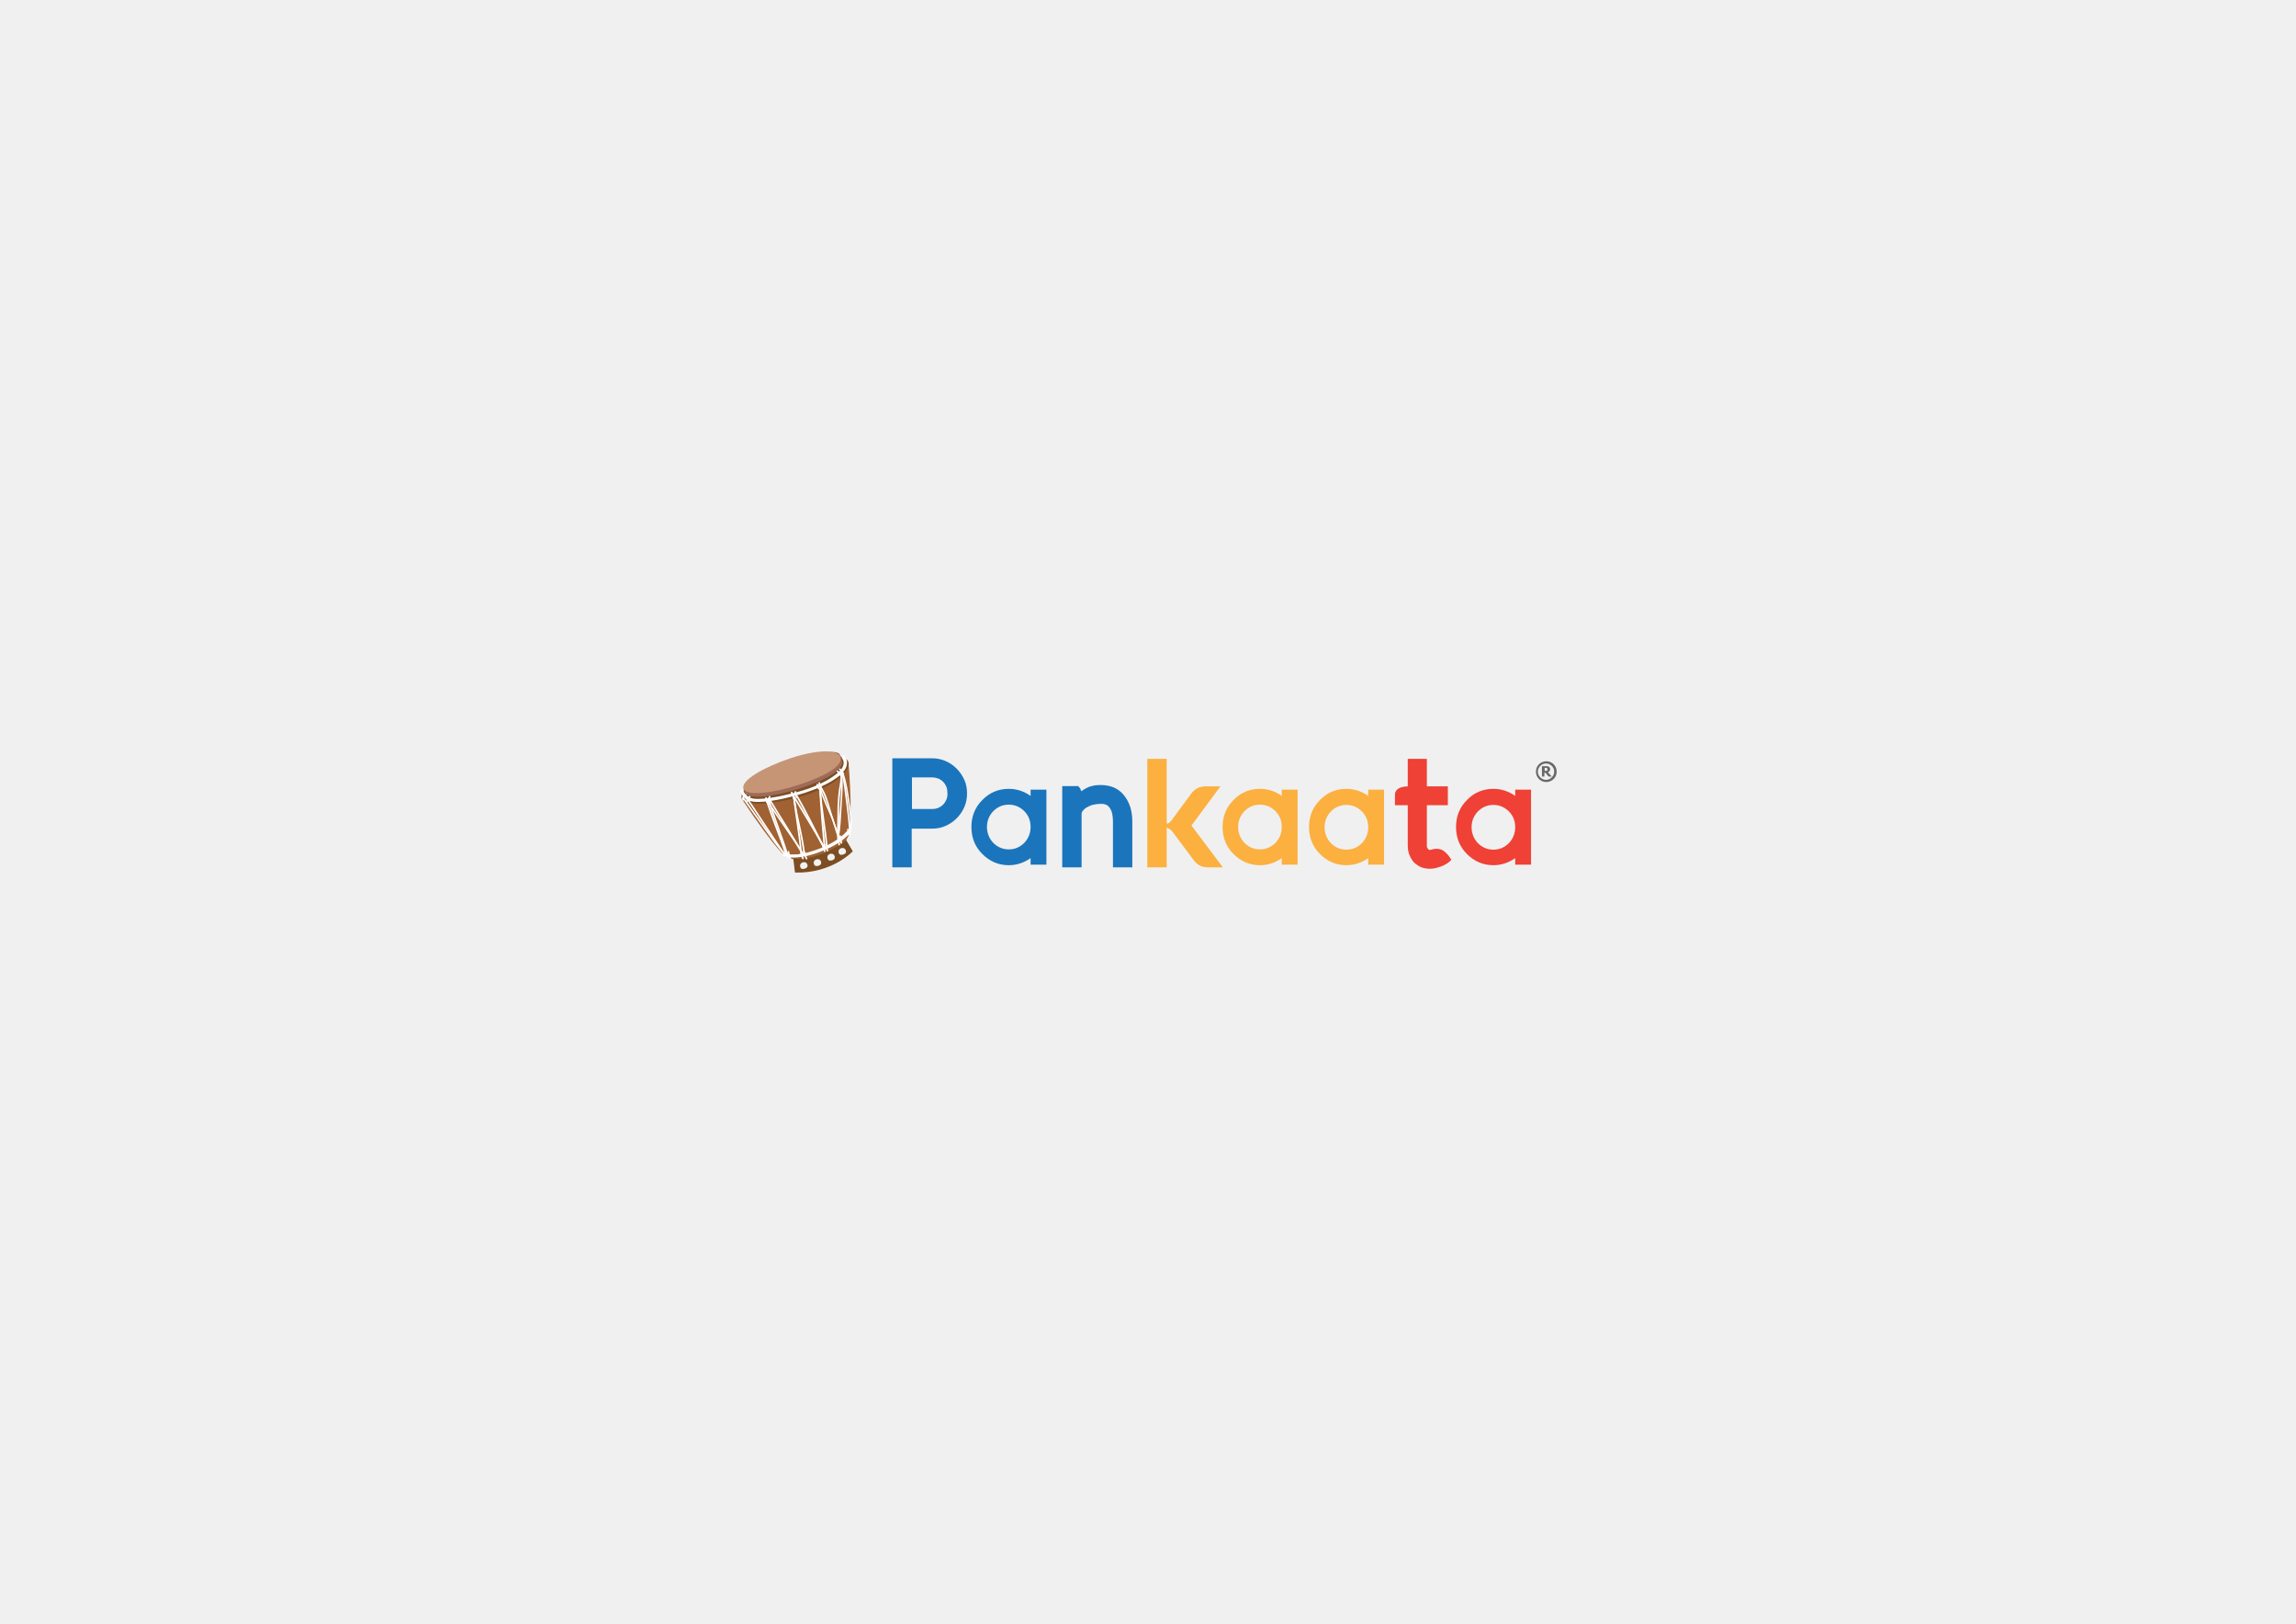
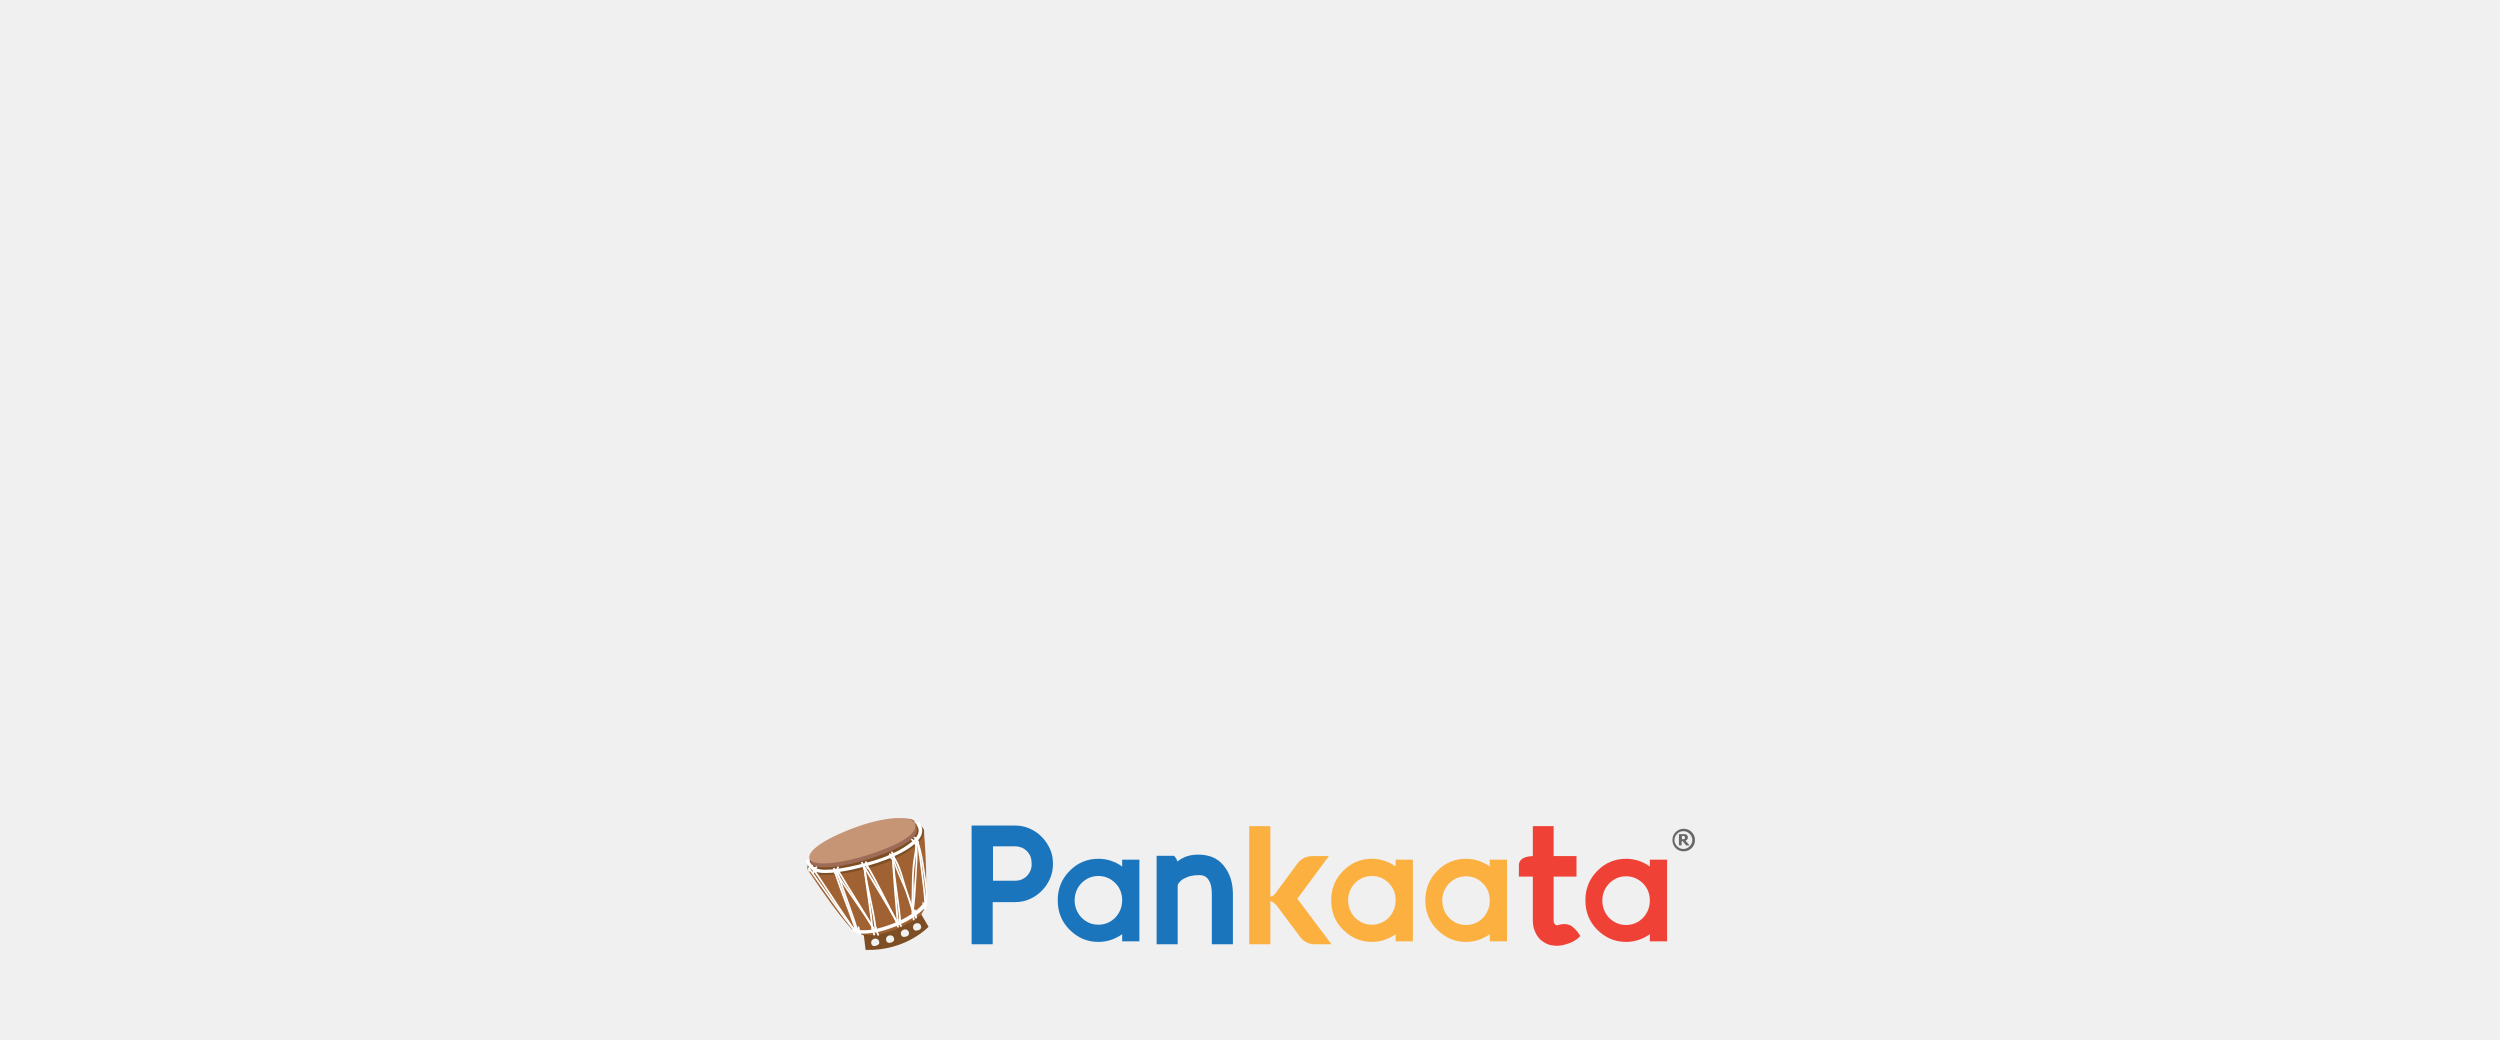
- <svg xmlns="http://www.w3.org/2000/svg" version="1.1" id="Layer_1" x="0px" y="0px" viewBox="0 0 841.9 595.3" style="enable-background:new 0 0 841.9 595.3;" xml:space="preserve">
+ <svg xmlns="http://www.w3.org/2000/svg" version="1.1" id="Layer_1" x="0px" y="0px" viewBox="0 0 841.9 350" style="enable-background:new 0 0 841.9 595.3;" xml:space="preserve">
  <style type="text/css">
	.st0{opacity:0.9;fill:#58595B;}
	.st1{fill:#1B75BC;}
	.st2{fill:#FBB040;}
	.st3{fill:#EF4136;}
	.st4{fill:#7D4E24;}
	.st5{fill:#6D4220;}
	.st6{fill:#A06232;}
	.st7{fill:#9E6B57;}
	.st8{fill:#C59575;}
	.st9{fill:#FFFFFF;}
	.st10{fill:#F1F2F2;}
</style>
  <g>
    <g>
      <path class="st0" d="M570.8,282.9c0,1.1-0.4,2-1.1,2.7c-0.7,0.7-1.7,1.1-2.7,1.1c-1.1,0-2-0.4-2.7-1.1c-0.7-0.7-1.1-1.7-1.1-2.7    c0-1.1,0.4-2,1.1-2.7c0.7-0.7,1.7-1.1,2.7-1.1c1.1,0,2,0.4,2.7,1.1C570.4,280.9,570.8,281.8,570.8,282.9 M569.9,282.9    c0-0.8-0.3-1.5-0.9-2.1c-0.6-0.6-1.3-0.9-2.1-0.9c-0.8,0-1.5,0.3-2.1,0.9c-0.6,0.6-0.9,1.3-0.9,2.1c0,0.8,0.3,1.5,0.9,2.1    c0.6,0.6,1.3,0.9,2.1,0.9c0.8,0,1.5-0.3,2.1-0.9C569.6,284.4,569.9,283.7,569.9,282.9z M569,284.7h-1.2l-1.1-1.4h-0.4v1.4h-0.9    v-3.8h1.4c0.3,0,0.5,0,0.6,0c0.2,0,0.3,0.1,0.5,0.2c0.2,0.1,0.3,0.2,0.4,0.4c0.1,0.1,0.1,0.3,0.1,0.5c0,0.3-0.1,0.5-0.2,0.7    c-0.2,0.2-0.3,0.3-0.6,0.4L569,284.7z M567.4,282c0-0.1,0-0.2,0-0.2c0-0.1-0.1-0.1-0.2-0.2c-0.1,0-0.1-0.1-0.2-0.1    c-0.1,0-0.2,0-0.3,0h-0.3v1.1h0.2c0.1,0,0.3,0,0.4,0c0.1,0,0.2-0.1,0.3-0.1c0.1,0,0.1-0.1,0.1-0.2    C567.4,282.2,567.4,282.1,567.4,282z" />
    </g>
    <path class="st1" d="M377.9,291.8c-2.4-1.7-5.1-2.6-8-2.6c-3.8,0-7.1,1.4-9.7,4.1c-2.7,2.7-4,6-4,9.9s1.3,7.2,4,9.9   c2.7,2.7,5.9,4.1,9.7,4.1c2.9,0,5.6-0.9,8-2.6v2.4h5.8v-27.5h-5.8V291.8z M375.6,309c-1.6,1.6-3.5,2.4-5.7,2.4   c-2.2,0-4.1-0.8-5.7-2.4c-1.5-1.6-2.3-3.6-2.3-5.8c0-2.3,0.8-4.2,2.3-5.8c1.6-1.6,3.5-2.4,5.7-2.4c2.2,0,4.1,0.8,5.7,2.4   c1.6,1.6,2.3,3.6,2.3,5.8C377.9,305.4,377.1,307.4,375.6,309z" />
    <path class="st2" d="M470,291.8c-2.4-1.7-5.1-2.6-8-2.6c-3.8,0-7.1,1.4-9.7,4.1c-2.7,2.7-4,6-4,9.9s1.3,7.2,4,9.9   c2.7,2.7,5.9,4.1,9.7,4.1c2.9,0,5.6-0.9,8-2.6v2.4h5.8v-27.5H470V291.8z M467.7,309c-1.6,1.6-3.5,2.4-5.7,2.4   c-2.2,0-4.1-0.8-5.7-2.4c-1.5-1.6-2.3-3.6-2.3-5.8c0-2.3,0.8-4.2,2.3-5.8c1.6-1.6,3.5-2.4,5.7-2.4c2.2,0,4.1,0.8,5.7,2.4   c1.6,1.6,2.3,3.6,2.3,5.8C470,305.4,469.2,307.4,467.7,309z" />
    <path class="st2" d="M501.7,291.8c-2.4-1.7-5.1-2.6-8-2.6c-3.8,0-7.1,1.4-9.7,4.1c-2.7,2.7-4,6-4,9.9s1.3,7.2,4,9.9   c2.7,2.7,5.9,4.1,9.7,4.1c2.9,0,5.6-0.9,8-2.6v2.4h5.8v-27.5h-5.8V291.8z M499.4,309.1c-1.6,1.6-3.5,2.4-5.7,2.4   c-2.2,0-4.1-0.8-5.7-2.4c-1.5-1.6-2.3-3.6-2.3-5.8c0-2.3,0.8-4.2,2.3-5.8c1.6-1.6,3.5-2.4,5.7-2.4c2.2,0,4.1,0.8,5.7,2.4   c1.6,1.6,2.3,3.6,2.3,5.8C501.7,305.5,500.9,307.5,499.4,309.1z" />
    <path class="st3" d="M555.6,289.5v2.3c-2.4-1.7-5.1-2.6-8-2.6c-3.8,0-7.1,1.4-9.7,4.1c-2.7,2.7-4,6-4,9.9s1.3,7.2,4,9.9   c2.7,2.7,5.9,4.1,9.7,4.1c2.9,0,5.6-0.9,8-2.6v2.4h5.8v-27.5H555.6z M553.3,309.1c-1.6,1.6-3.5,2.4-5.7,2.4c-2.2,0-4.1-0.8-5.7-2.4   c-1.5-1.6-2.3-3.6-2.3-5.8c0-2.3,0.8-4.2,2.3-5.8c1.6-1.6,3.5-2.4,5.7-2.4c2.2,0,4.1,0.8,5.7,2.4c1.6,1.6,2.3,3.6,2.3,5.8   C555.6,305.5,554.8,307.5,553.3,309.1z" />
    <path class="st1" d="M350.8,281.8c-1.2-1.2-2.5-2.1-4.1-2.8c-1.6-0.7-3.3-1-5-1h-14.5V318h7.1v-14.2h7.4c1.8,0,3.5-0.3,5-1   c1.6-0.7,2.9-1.6,4.1-2.8c1.2-1.2,2.1-2.5,2.8-4.1c0.7-1.6,1-3.3,1-5c0-1.8-0.3-3.5-1-5C352.9,284.4,352,283,350.8,281.8z    M347,293.2c-0.3,0.7-0.7,1.3-1.2,1.8c-0.5,0.5-1.1,0.9-1.8,1.2c-0.7,0.3-1.5,0.4-2.2,0.4h-7.4v-11.6h7.4c0.8,0,1.5,0.2,2.2,0.4   c0.7,0.3,1.3,0.7,1.8,1.2c0.5,0.5,0.9,1.1,1.2,1.8c0.3,0.7,0.4,1.5,0.4,2.2C347.5,291.7,347.3,292.5,347,293.2z" />
    <path class="st1" d="M412,291.4c-1-1.2-2.2-2.1-3.6-2.7c-2.2-0.9-4.8-1.1-7.3-0.7c-0.9,0.2-1.7,0.4-2.5,0.8   c-0.8,0.4-1.5,0.8-2.1,1.3c0,0,0,0,0,0c-0.1-0.3-0.2-0.6-0.3-0.8c-0.1-0.2-0.3-0.5-0.5-0.7l-0.3-0.4h-5.9V318h7.1l0-19.6   c0-0.5,0.2-0.9,0.6-1.3c0.4-0.5,0.9-0.9,1.5-1.2c0.7-0.4,1.4-0.7,2.3-0.9c0.9-0.2,1.8-0.3,2.8-0.3c1.5,0,2.5,0.5,3.2,1.6   c0.8,1.2,1.1,2.8,1.1,5V318h7.1v-16.8c0-2.1-0.3-3.9-0.8-5.5C413.8,294,413,292.6,412,291.4z" />
    <path class="st2" d="M436.8,302.7c0.1-0.1,0.1-0.1,0.2-0.2l10.5-14.2h-5.4c-1.2,0-2.2,0.2-3.1,0.7c-0.9,0.5-1.7,1.2-2.3,2.1l-7,9.5   l0,0c-0.2,0.3-0.4,0.5-0.6,0.7c-0.2,0.2-0.3,0.3-0.5,0.4c-0.1,0.1-0.2,0.1-0.3,0.2h-0.5v-23.7h-7.1V318h7.1v-14.7l0.1,0.1   c0.1,0.1,0.2,0.2,0.5,0.3c0.1,0,0.2,0.1,0.4,0.2c0.2,0.1,0.3,0.2,0.5,0.4c0.2,0.2,0.4,0.4,0.6,0.6l7.7,10.3   c0.6,0.9,1.4,1.6,2.3,2.1c0.9,0.5,2,0.7,3.1,0.7h5.4L437,302.8C436.9,302.8,436.9,302.7,436.8,302.7z" />
    <path class="st3" d="M529.3,311.9c-1.2-0.8-2.8-0.9-4.5-0.4l-0.5,0.1c-0.1,0-0.3,0-0.4-0.1c-0.1-0.1-0.2-0.2-0.3-0.3   c-0.1-0.2-0.2-0.3-0.3-0.5c-0.1-0.2-0.1-0.4-0.1-0.6v-14.9h7.7v-6.9h-7.7v-10.1h-7l0,0.9c0,2.1,0,4.1,0,4.4v4.8   c-3.8,0.1-4.7,1.7-4.7,3.1v3.8h4.7v14.9c0,1.2,0.2,2.3,0.6,3.3c0.4,1,0.9,1.9,1.6,2.7c0.7,0.7,1.6,1.3,2.6,1.8   c1,0.4,2.1,0.6,3.4,0.6c0.6,0,1.2-0.1,1.9-0.2c0.7-0.2,1.3-0.4,2-0.6c0.6-0.2,1.3-0.5,1.9-0.9c0.6-0.3,1.1-0.7,1.5-1.1l0.5-0.5   l-1.1-1.6C530.5,312.9,529.9,312.4,529.3,311.9z" />
    <g>
      <g>
        <path class="st4" d="M311.4,306.2l-1.4,1.3l2.7,4.6c0,0-7.6,8.2-21.2,7.8l-0.6-4.9l-2.6-1L311.4,306.2z" />
        <path class="st5" d="M308.8,309.1c0,0-3.1,2.2-17.7,6.2l0.8-0.6l2.3-3.6L308.8,309.1z" />
        <path class="st6" d="M311.1,279.4c0,0,2.4,26.2-1.1,28.8c-0.3,0.3-0.7,0.6-1.2,0.9c-4.2,2.9-13.2,7.6-20.5,5     c0,0-3.1-1.4-16.3-21.2C272,292.8,298.4,279.1,311.1,279.4z" />
        <path class="st4" d="M272,292.8c1,3.1,13.1,2,23.7-1.4c10.6-3.5,16.4-8.9,15.4-12c-1-3.1-10-4-23.2,0.3     C277.4,283.2,271,289.8,272,292.8z" />
        <path class="st7" d="M273.1,290.4c1,2.9,10.7,1.8,20.7-1.5c10-3.3,15.8-7,14.9-10c-0.2-0.5-0.6-2.4-1.1-2.7     c-2.6-1.5-9,0.4-17.2,3.1c-8.6,2.8-16.3,6.6-17.6,9.5C272.5,289.4,272.9,290,273.1,290.4z" />
        <path class="st8" d="M272.6,289.1c1,2.9,10.7,1.8,20.7-1.5c10-3.3,15.8-7,14.9-10c-1-2.9-8.3-2.9-18.4,0.4     C279.8,281.4,271.7,286.1,272.6,289.1z" />
        <g>
          <path class="st9" d="M309.6,277c4.4,6-7.2,10.9-11.2,12.5c-3.8,1.5-7.7,2.5-11.7,3.4c-2.9,0.6-5.8,1.1-8.8,1.1      c-2.2,0-4.5-0.4-5.7-2.4c-0.3-0.4-0.5-0.9-0.7-1.3c-0.3-0.7,0.7-1.2,1-0.5c1.1,2.5,2.9,3.1,5.4,3.1c2.7,0,5.4-0.5,8.1-1      c3.7-0.8,7.5-1.7,11.1-3c3.1-1.2,6.2-2.6,8.9-4.6c2-1.4,4.6-3.9,2.7-6.4C308.4,277.2,309.2,276.4,309.6,277L309.6,277z" />
        </g>
        <g>
          <path class="st9" d="M307.2,282.5c0.7,0.4,1.1,1.1,1.4,1.8c0.1,0.4-0.4,0.5-0.6,0.1c-0.2-0.6-0.6-1.1-1.2-1.5      C306.6,282.8,306.9,282.4,307.2,282.5L307.2,282.5z" />
        </g>
        <g>
          <path class="st9" d="M308.1,281.8c0.7,0.4,1.1,1.1,1.4,1.8c0.1,0.4-0.4,0.5-0.6,0.1c-0.2-0.6-0.6-1.1-1.2-1.5      C307.5,282.1,307.8,281.6,308.1,281.8L308.1,281.8z" />
        </g>
        <g>
          <path class="st9" d="M300.7,287c0.2,0.7,0.6,1.3,0.8,2c0.1,0.4-0.4,0.5-0.6,0.1c-0.2-0.7-0.6-1.3-0.8-2      C300,286.7,300.6,286.6,300.7,287L300.7,287z" />
        </g>
        <g>
          <path class="st9" d="M300,287.6c0.2,0.5,0.3,1,0.5,1.5c0.1,0.4-0.5,0.5-0.6,0.1c-0.2-0.5-0.3-1-0.5-1.5      C299.3,287.3,299.9,287.2,300,287.6L300,287.6z" />
        </g>
        <g>
          <path class="st9" d="M291.9,290.2c0.1,0.7,0.3,1.4,0.5,2.1c0.1,0.4-0.5,0.5-0.6,0.1c-0.2-0.7-0.4-1.4-0.5-2.1      C291.3,290,291.8,289.9,291.9,290.2L291.9,290.2z" />
        </g>
        <g>
          <path class="st9" d="M290.6,290.5c0.2,0.7,0.4,1.4,0.7,2c0.1,0.4-0.5,0.5-0.6,0.1c-0.2-0.7-0.4-1.4-0.7-2      C289.9,290.2,290.5,290.1,290.6,290.5L290.6,290.5z" />
        </g>
        <g>
          <path class="st9" d="M282.5,292.2c-0.4,0.6-0.4,1.1-0.1,1.8c0.2,0.3-0.3,0.6-0.5,0.3c-0.5-0.8-0.5-1.6,0.1-2.4      C282.2,291.6,282.7,291.9,282.5,292.2L282.5,292.2z" />
        </g>
        <g>
          <path class="st9" d="M281.2,292.5c0,0.5,0.2,1,0.3,1.5c0.1,0.4-0.5,0.5-0.6,0.1c-0.2-0.5-0.3-1.1-0.3-1.6      C280.6,292.1,281.2,292.2,281.2,292.5L281.2,292.5z" />
        </g>
        <g>
          <path class="st9" d="M275.1,292.3c-0.6,0.3-1,0.8-0.8,1.5c0.1,0.4-0.5,0.5-0.6,0.1c-0.3-1,0.2-1.6,1.1-2.1      C275.1,291.6,275.4,292.1,275.1,292.3L275.1,292.3z" />
        </g>
        <g>
          <path class="st9" d="M273.6,291.7c-0.6,0.3-1,0.8-0.8,1.5c0.1,0.4-0.5,0.5-0.6,0.1c-0.3-1,0.2-1.6,1.1-2.1      C273.7,291,273.9,291.6,273.6,291.7L273.6,291.7z" />
        </g>
        <g>
          <path class="st9" d="M312,305.1c-3.2,3.7-7.8,6-12.4,7.6c-2.2,0.8-4.6,1.4-7,1.6c-1.7,0.2-3.6,0.2-5.2-0.5      c-0.7-0.3-0.3-1.4,0.3-1.1c1.5,0.7,3.2,0.6,4.8,0.5c2.2-0.2,4.3-0.8,6.4-1.5c4.4-1.5,9-3.8,12.1-7.5      C311.7,303.7,312.5,304.5,312,305.1L312,305.1z" />
        </g>
        <g>
          <path class="st9" d="M308.4,306.5c0.1,0.8,0.3,1.6,0.4,2.5c0,0.4-0.5,0.5-0.6,0.1c-0.1-0.8-0.3-1.6-0.4-2.5      C307.8,306.2,308.4,306.1,308.4,306.5L308.4,306.5z" />
        </g>
        <g>
          <path class="st9" d="M307.6,307.3c0.2,0.8,0.3,1.6,0.4,2.4c0,0.4-0.6,0.3-0.6,0c-0.1-0.8-0.1-1.5-0.4-2.2      C306.9,307.1,307.5,307,307.6,307.3L307.6,307.3z" />
        </g>
        <g>
          <path class="st9" d="M302.1,310.1c0.2,0.6,0.4,1.2,0.6,1.9c0.1,0.4-0.5,0.5-0.6,0.1c-0.2-0.6-0.4-1.2-0.6-1.9      C301.4,309.8,302,309.7,302.1,310.1L302.1,310.1z" />
        </g>
        <g>
          <path class="st9" d="M303.1,309.6c0.1,0.8,0.3,1.5,0.6,2.2c0.1,0.4-0.5,0.5-0.6,0.1c-0.2-0.7-0.5-1.5-0.6-2.3      C302.5,309.3,303.1,309.2,303.1,309.6L303.1,309.6z" />
        </g>
        <g>
          <path class="st9" d="M295.2,312.2c0.1,0.9,0.4,1.7,0.8,2.5c0.2,0.3-0.3,0.6-0.5,0.3c-0.4-0.8-0.7-1.7-0.9-2.6      C294.5,311.9,295.1,311.8,295.2,312.2L295.2,312.2z" />
        </g>
        <g>
          <path class="st9" d="M294.1,312.5c0.1,0.8,0.3,1.5,0.6,2.2c0.1,0.4-0.5,0.5-0.6,0.1c-0.2-0.7-0.5-1.5-0.6-2.2      C293.5,312.3,294.1,312.1,294.1,312.5L294.1,312.5z" />
        </g>
        <g>
          <path class="st9" d="M289.4,312.2c0.1,0.8,0.3,1.6,0.6,2.4c0.1,0.4-0.5,0.5-0.6,0.1c-0.3-0.8-0.5-1.6-0.6-2.4      C288.8,312,289.3,311.8,289.4,312.2L289.4,312.2z" />
        </g>
        <g>
          <path class="st9" d="M288.4,312.3c0.2,0.7,0.5,1.4,0.8,2.1c0.1,0.4-0.4,0.5-0.6,0.1c-0.2-0.7-0.5-1.4-0.8-2.1      C287.7,312,288.2,311.9,288.4,312.3L288.4,312.3z" />
        </g>
        <g>
          <path class="st9" d="M308.8,283.4c0.5,4.1,0,8.4-0.2,12.5c-0.2,3.8-0.4,7.8-1,11.5c-0.1,0.4-0.6,0.3-0.6,0c0.6-3.6,0.7-7.3,1-11      c0.3-4.2,0.7-8.7,0.3-12.9C308.2,283.1,308.8,283,308.8,283.4L308.8,283.4z" />
        </g>
        <g>
          <path class="st9" d="M307.3,307.5c-1.1-3.3-2-6.6-3-9.9c-0.6-1.8-1.2-3.7-1.9-5.4c-0.5-1.3-1.1-2.7-2-3.8      c-0.2-0.3,0.2-0.7,0.4-0.4c2,2.5,2.9,6,3.8,9c1.1,3.5,2.1,7,3.2,10.5C308,307.7,307.4,307.8,307.3,307.5L307.3,307.5z" />
        </g>
        <g>
          <path class="st9" d="M301,289.1c0.4,7.1,1,14.1,1.6,21.2c0,0.4-0.5,0.5-0.6,0.1c-0.6-7.1-1.3-14.2-1.6-21.4      C300.4,288.7,300.9,288.8,301,289.1L301,289.1z" />
        </g>
        <g>
          <path class="st9" d="M291.2,291.6c3.8,6.3,7.8,12.5,11.2,19c0.2,0.3-0.3,0.6-0.5,0.3c-3.5-6.5-7.5-12.7-11.2-19      C290.5,291.5,291,291.3,291.2,291.6L291.2,291.6z" />
        </g>
        <g>
          <path class="st9" d="M291.4,292.2c0.9,6.9,2.1,13.8,2.7,20.8c0,0.4-0.5,0.5-0.6,0.1c-0.6-7-1.9-13.9-2.7-20.8      C290.8,292,291.3,291.8,291.4,292.2L291.4,292.2z" />
        </g>
        <g>
          <path class="st9" d="M309.3,283.8c0.7,3.4,1.1,6.8,1.5,10.2c0.4,3.5,0.9,7.1,1.1,10.6c0,0.4-0.6,0.3-0.6,0      c-0.2-3.6-0.6-7.2-1.1-10.8c-0.4-3.3-0.8-6.7-1.5-9.9C308.7,283.6,309.3,283.4,309.3,283.8L309.3,283.8z" />
        </g>
        <g>
          <path class="st9" d="M294.3,313.5c-4-6.9-8.4-13.6-12.5-20.5c-0.2-0.3,0.3-0.6,0.5-0.3c4.1,6.9,8.5,13.6,12.5,20.5      C295,313.5,294.5,313.8,294.3,313.5L294.3,313.5z" />
        </g>
        <g>
          <path class="st9" d="M282.1,293.1c2.2,6.8,4.8,13.5,7,20.3c0.1,0.4-0.5,0.5-0.6,0.1c-2.2-6.8-4.8-13.5-7-20.3      C281.4,292.9,282,292.8,282.1,293.1L282.1,293.1z" />
        </g>
        <g>
          <path class="st9" d="M273,292.7c2.5,3.6,5,7.1,7.6,10.7c2.5,3.4,4.8,7.1,7.9,10.1c0.3,0.3-0.2,0.7-0.4,0.4      c-3-3-5.4-6.7-7.9-10.1c-2.6-3.6-5.1-7.2-7.7-10.8C272.2,292.7,272.8,292.4,273,292.7L273,292.7z" />
        </g>
        <g>
          <path class="st9" d="M311.1,304c0.2,0.7,0.4,1.3,0.8,1.9c0.2,0.3-0.3,0.6-0.5,0.3c-0.3-0.7-0.6-1.4-0.8-2.1      C310.4,303.8,311,303.7,311.1,304L311.1,304z" />
        </g>
        <g>
          <path class="st9" d="M309.3,283.5c1.2,3.4,1.7,7,2.2,10.5c0.5,3.3,1,6.7,0.7,10c0,0.4-0.6,0.3-0.6,0c0.4-3.4-0.2-6.9-0.7-10.3      c-0.5-3.4-1-6.9-2.1-10.1C308.6,283.3,309.2,283.1,309.3,283.5L309.3,283.5z" />
        </g>
        <g>
          <path class="st9" d="M308.8,283.9c0.1,1.8-0.2,3.5-0.5,5.3c-0.3,2-0.5,4.1-0.6,6.1c-0.1,1.9,0.1,3.8,0,5.8      c-0.1,2.1-0.3,4.1,0,6.2c0.1,0.4-0.5,0.5-0.6,0.1c-0.3-1.8-0.2-3.7-0.1-5.6c0.1-2,0-4.1,0.1-6.1c0.1-2.1,0.2-4.1,0.5-6.1      c0.3-1.9,0.7-3.8,0.6-5.7C308.2,283.5,308.8,283.5,308.8,283.9L308.8,283.9z" />
        </g>
        <g>
          <path class="st9" d="M301.1,289c0.8,3.2,2.3,6.1,3.6,9.1c1.3,2.9,2,6,3.5,8.9c0.2,0.3-0.3,0.6-0.5,0.3c-1.4-2.8-2.2-6-3.5-8.9      c-1.3-3.1-2.8-6-3.6-9.3C300.4,288.7,301,288.6,301.1,289L301.1,289z" />
        </g>
        <g>
          <path class="st9" d="M301,289.1c0.4,7.2,1.9,14.3,2.5,21.5c0,0.4-0.5,0.5-0.6,0.1c-0.6-7.2-2.1-14.4-2.5-21.7      C300.4,288.7,300.9,288.8,301,289.1L301,289.1z" />
        </g>
        <g>
          <path class="st9" d="M292,290.9c3.8,6.4,7,13.2,10.4,19.7c0.2,0.3-0.3,0.6-0.5,0.3c-3.5-6.5-6.7-13.3-10.4-19.7      C291.3,290.8,291.8,290.6,292,290.9L292,290.9z" />
        </g>
        <g>
          <path class="st9" d="M291.4,292.2c0.9,7.1,3.1,13.9,3.8,21c0,0.4-0.5,0.5-0.6,0.1c-0.7-7.1-2.9-14-3.8-21      C290.8,292,291.3,291.8,291.4,292.2L291.4,292.2z" />
        </g>
        <g>
          <path class="st9" d="M294.3,313.5c-4.1-7-9.2-13.3-13.4-20.3c-0.2-0.3,0.3-0.6,0.5-0.3c4.1,7,9.3,13.3,13.4,20.3      C295,313.5,294.5,313.8,294.3,313.5L294.3,313.5z" />
        </g>
        <g>
          <path class="st9" d="M281.4,293.4c2.3,6.8,5.1,13.4,7.3,20.2c0.1,0.4-0.5,0.5-0.6,0.1c-2.3-6.8-5.1-13.4-7.3-20.2      C280.7,293.2,281.2,293,281.4,293.4L281.4,293.4z" />
        </g>
        <g>
          <path class="st9" d="M274.2,292.6c2.5,3.6,4.9,7.4,7.4,11.1c1.4,2.1,2.7,4.1,4.1,6.1c0.8,1.2,1.7,2.6,2.7,3.6      c0.3,0.3-0.2,0.7-0.4,0.4c-1-1-1.8-2.2-2.6-3.4c-1.4-2-2.7-4-4.1-6c-2.6-3.9-5-7.8-7.7-11.6C273.5,292.6,274,292.3,274.2,292.6      L274.2,292.6z" />
        </g>
      </g>
      <path class="st10" d="M310.2,312.4c0.1-0.7-0.3-1.4-1.1-1.5c-0.7-0.1-1.4,0.3-1.6,1c-0.1,0.7,0.1,1.3,0.8,1.5    C309.1,313.4,310.1,313.1,310.2,312.4z" />
      <path class="st10" d="M306.1,314.5c0.1-0.7-0.3-1.4-1.1-1.5c-0.7-0.1-1.4,0.3-1.6,1c-0.1,0.7,0.1,1.3,0.8,1.5    C305,315.6,306,315.2,306.1,314.5z" />
      <path class="st10" d="M301.1,316.5c0.1-0.7-0.3-1.4-1.1-1.5c-0.7-0.1-1.4,0.3-1.6,1c-0.1,0.7,0.1,1.3,0.8,1.5    C300,317.6,301,317.2,301.1,316.5z" />
      <path class="st10" d="M296.1,317.6c0.1-0.7-0.3-1.4-1.1-1.5c-0.7-0.1-1.4,0.3-1.6,1c-0.1,0.7,0.1,1.3,0.8,1.5    C295,318.6,295.9,318.3,296.1,317.6z" />
    </g>
  </g>
</svg>
